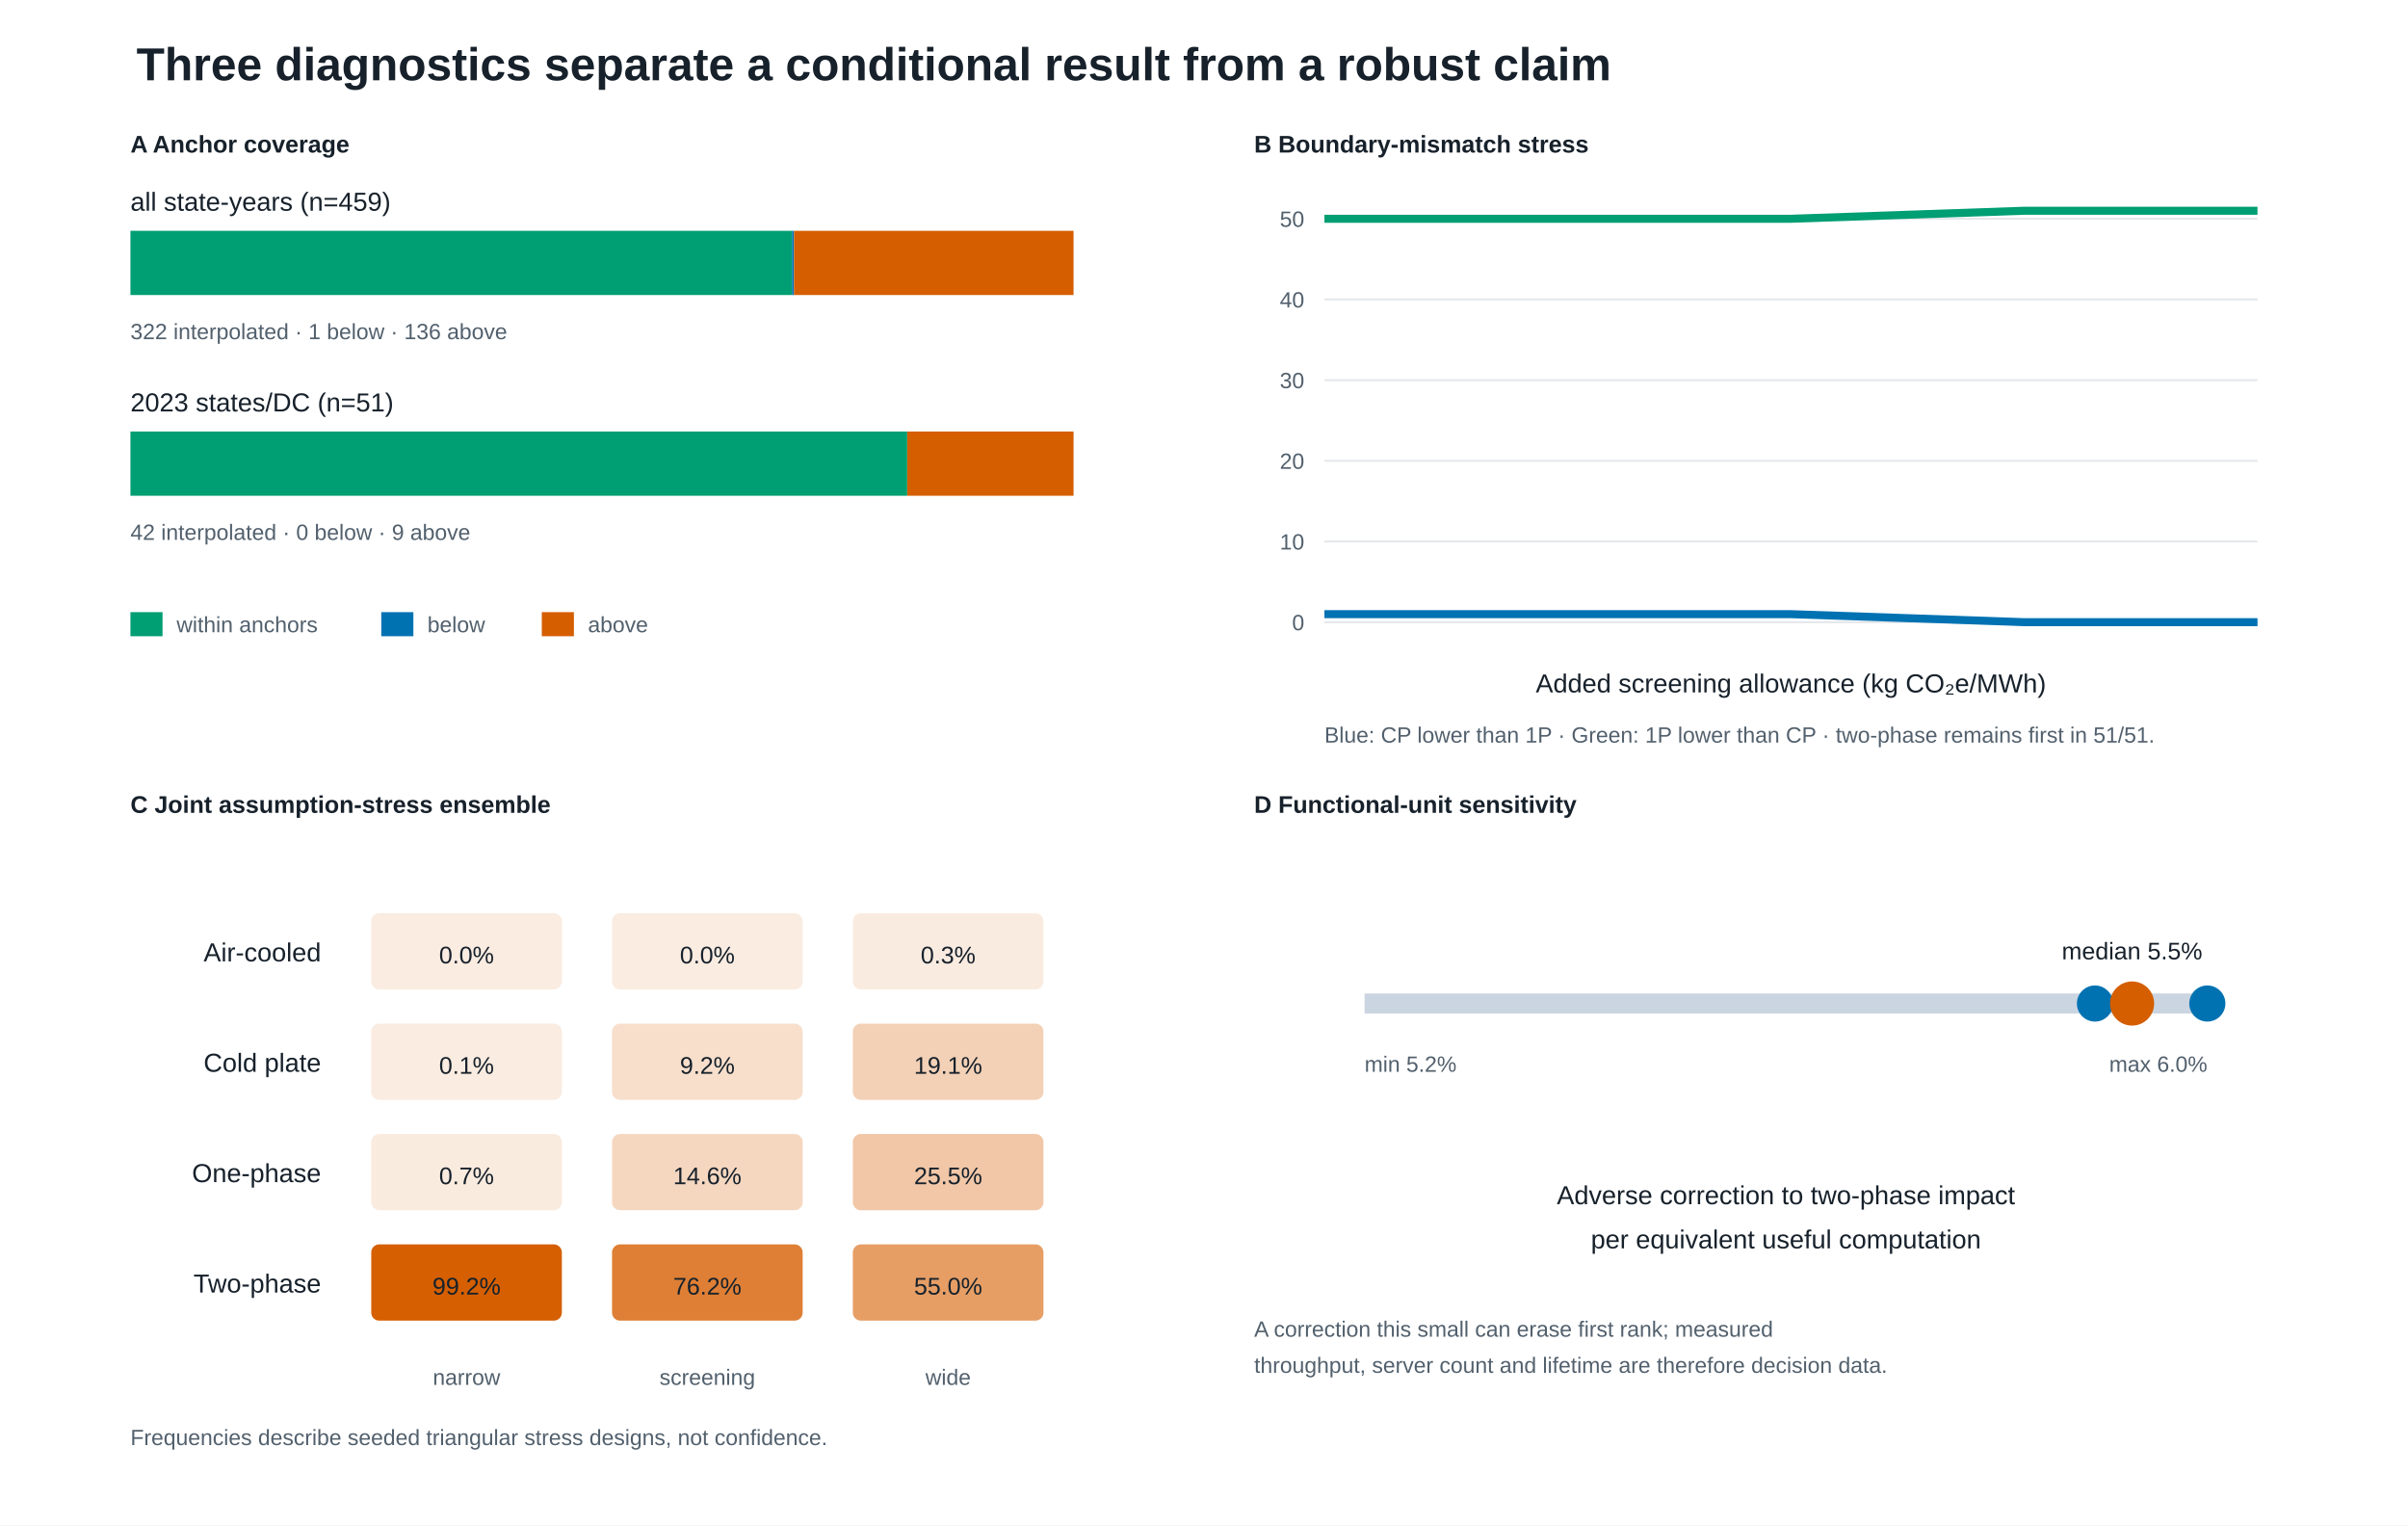
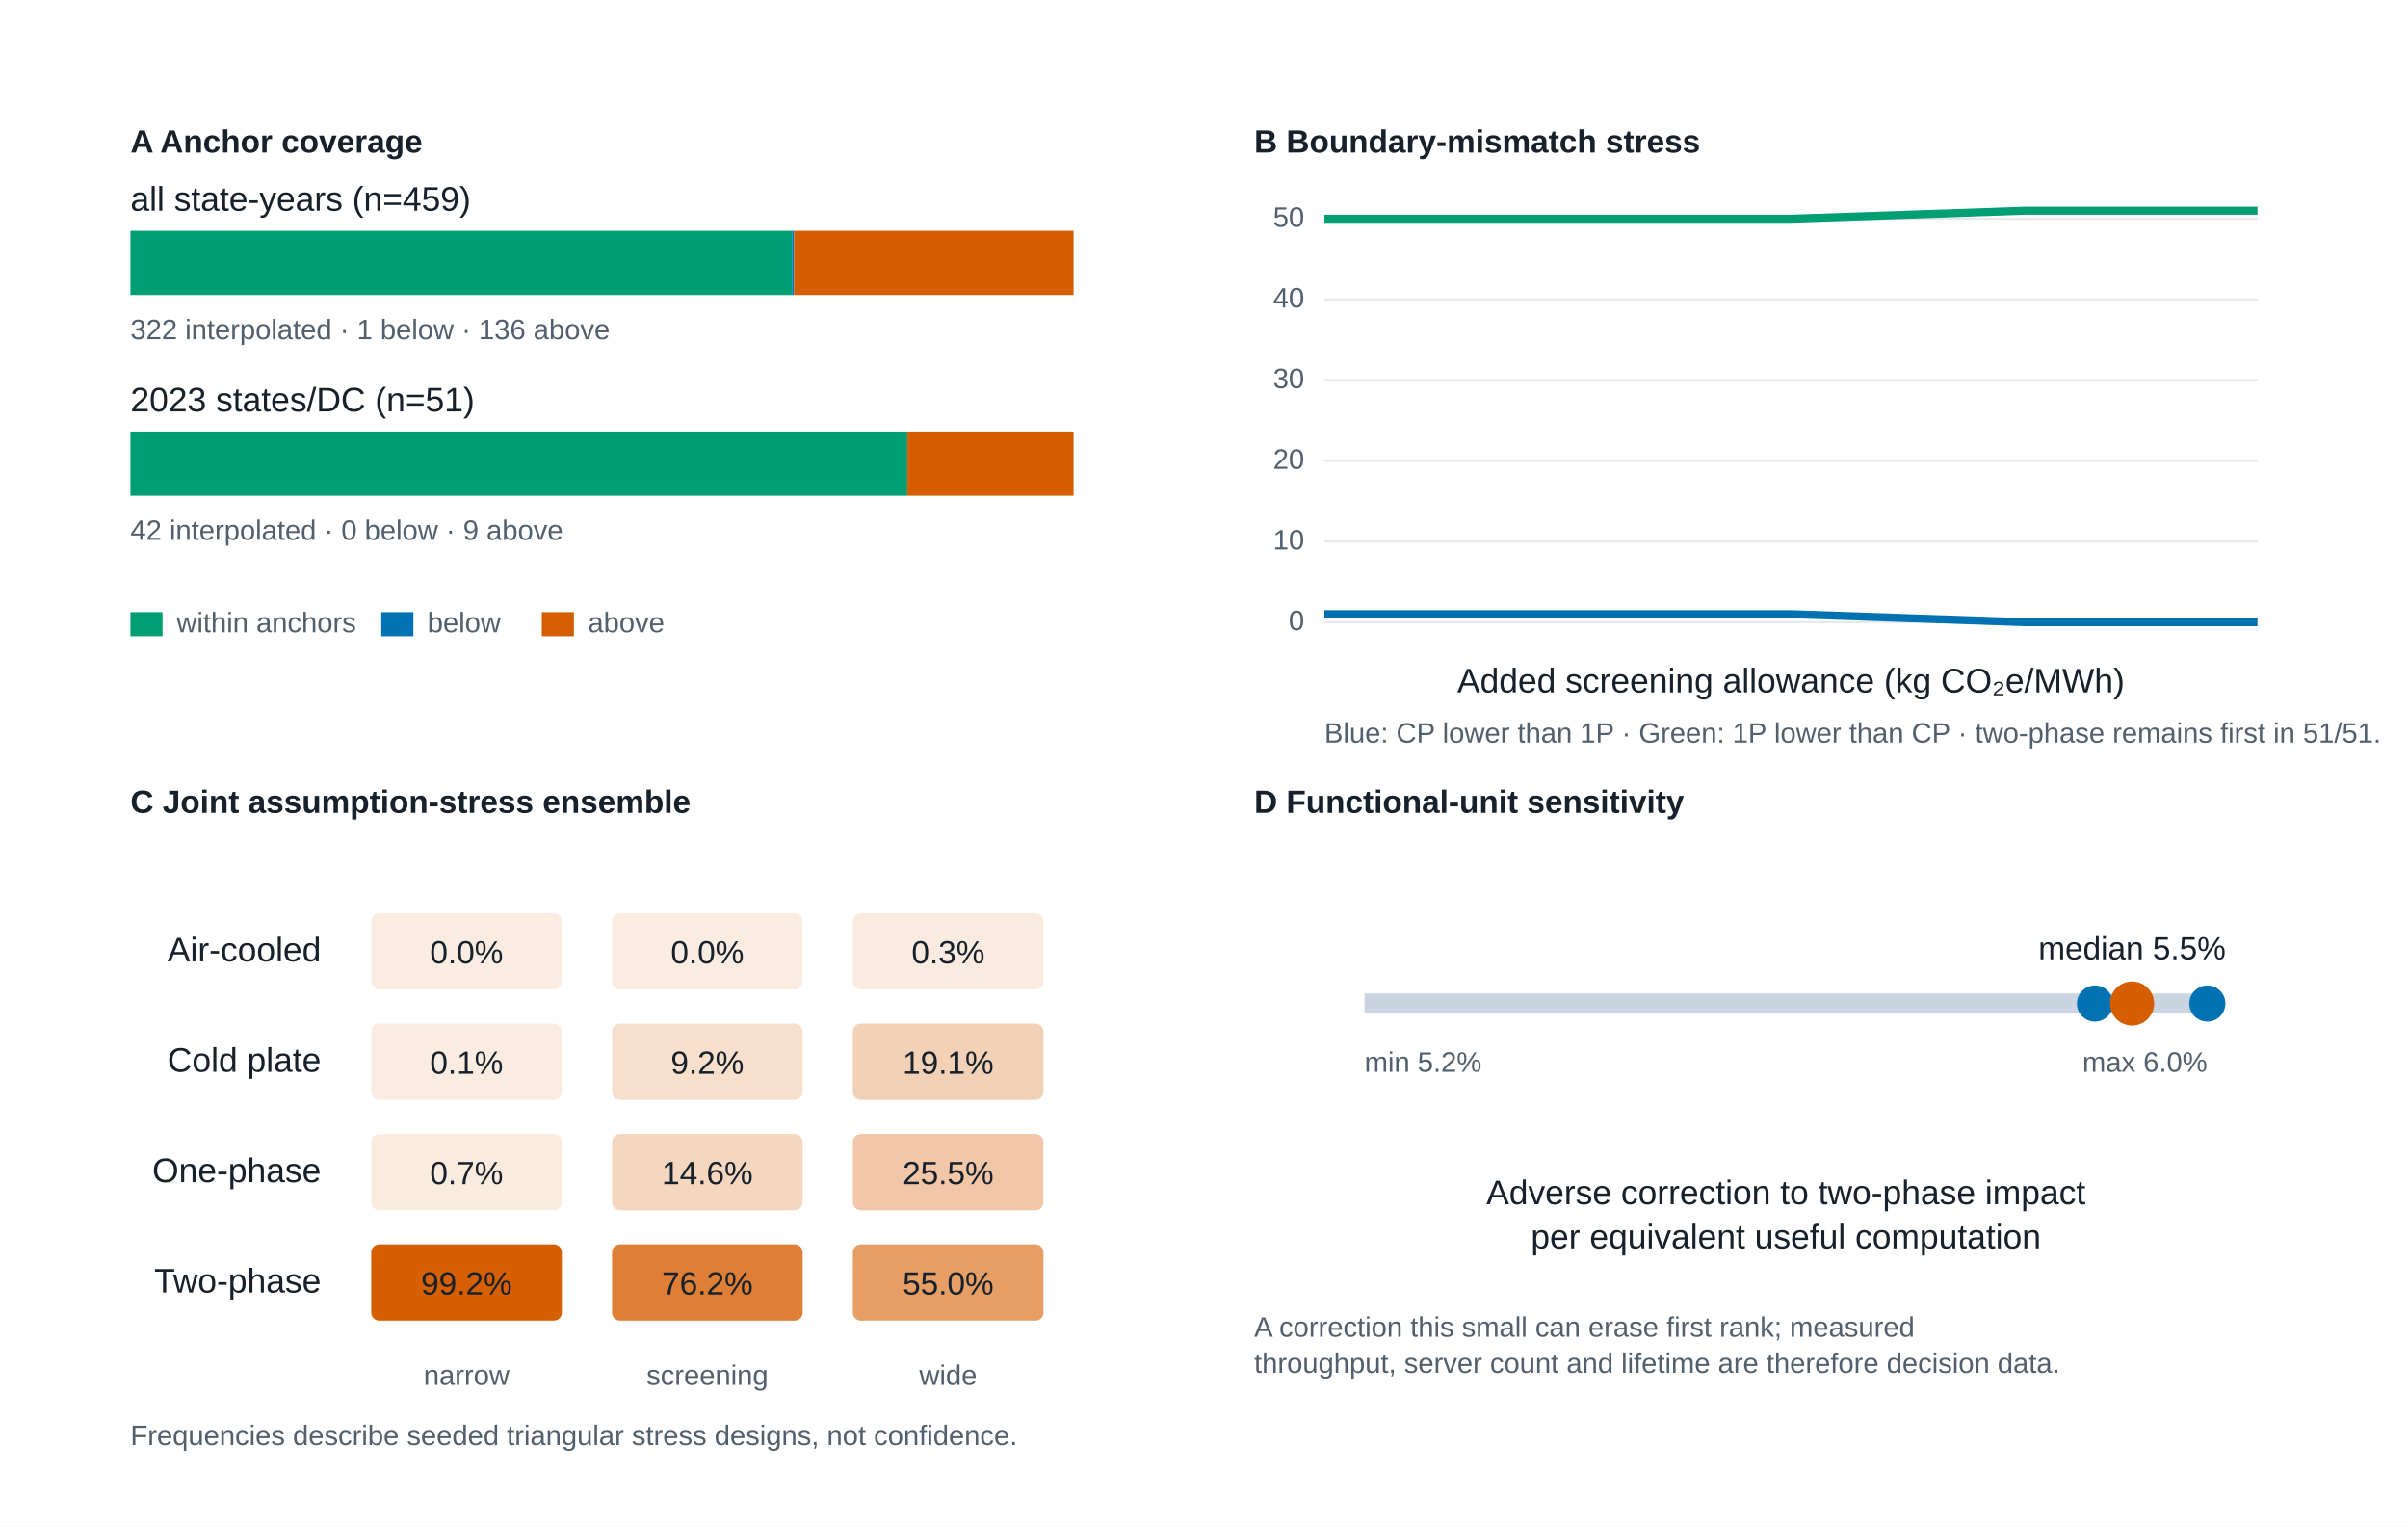
<svg xmlns="http://www.w3.org/2000/svg" width="1200" height="760" viewBox="0 0 1200 760" role="img" aria-label="Three diagnostics separate a conditional result from a robust claim">
-   <style>text{font-family:Arial,sans-serif;fill:#17212b}.title{font-size:23px;font-weight:700}.axis{font-size:13px}.label{font-size:12px}.note{font-size:11px;fill:#52606d}</style>
+   <style>text{font-family:Arial,sans-serif;fill:#17212b}.title{font-size:23px;font-weight:700}.axis{font-size:17px}.label{font-size:16px}.note{font-size:14px;fill:#52606d}</style>
  <rect width="100%" height="100%" fill="white" />
-   <text class="title" x="68" y="40">Three diagnostics separate a conditional result from a robust claim</text>
  <text class="label" x="65" y="76" style="font-weight:700">A  Anchor coverage</text>
  <text class="label" x="625" y="76" style="font-weight:700">B  Boundary-mismatch stress</text>
  <text class="label" x="65" y="405" style="font-weight:700">C  Joint assumption-stress ensemble</text>
  <text class="label" x="625" y="405" style="font-weight:700">D  Functional-unit sensitivity</text>
  <text class="axis" x="65" y="105">all state-years (n=459)</text>
  <rect x="65" y="115" width="329.7" height="32" fill="#009E73" />
  <rect x="394.7" y="115" width="1.0" height="32" fill="#0072B2" />
  <rect x="395.7" y="115" width="139.3" height="32" fill="#D55E00" />
  <text class="note" x="65" y="169">322 interpolated · 1 below · 136 above</text>
  <text class="axis" x="65" y="205">2023 states/DC (n=51)</text>
  <rect x="65" y="215" width="387.1" height="32" fill="#009E73" />
  <rect x="452.1" y="215" width="0.0" height="32" fill="#0072B2" />
  <rect x="452.1" y="215" width="82.9" height="32" fill="#D55E00" />
  <text class="note" x="65" y="269">42 interpolated · 0 below · 9 above</text>
  <rect x="65" y="305" width="16" height="12" fill="#009E73" />
  <text class="note" x="88" y="315">within anchors</text>
  <rect x="190" y="305" width="16" height="12" fill="#0072B2" />
  <text class="note" x="213" y="315">below</text>
  <rect x="270" y="305" width="16" height="12" fill="#D55E00" />
  <text class="note" x="293" y="315">above</text>
  <line x1="660" y1="310.0" x2="1125" y2="310.0" stroke="#E5E7EB" />
  <text class="note" x="650" y="314.0" text-anchor="end">0</text>
  <line x1="660" y1="269.8" x2="1125" y2="269.8" stroke="#E5E7EB" />
  <text class="note" x="650" y="273.8" text-anchor="end">10</text>
  <line x1="660" y1="229.6" x2="1125" y2="229.6" stroke="#E5E7EB" />
  <text class="note" x="650" y="233.6" text-anchor="end">20</text>
  <line x1="660" y1="189.4" x2="1125" y2="189.4" stroke="#E5E7EB" />
  <text class="note" x="650" y="193.4" text-anchor="end">30</text>
  <line x1="660" y1="149.2" x2="1125" y2="149.2" stroke="#E5E7EB" />
  <text class="note" x="650" y="153.2" text-anchor="end">40</text>
  <line x1="660" y1="109.0" x2="1125" y2="109.0" stroke="#E5E7EB" />
  <text class="note" x="650" y="113.0" text-anchor="end">50</text>
  <polyline points="660.0,306.0 776.2,306.0 892.5,306.0 1008.8,310.0 1125.0,310.0" fill="none" stroke="#0072B2" stroke-width="4" />
  <polyline points="660.0,109.0 776.2,109.0 892.5,109.0 1008.8,105.0 1125.0,105.0" fill="none" stroke="#009E73" stroke-width="4" />
  <text class="axis" x="892.5" y="345" text-anchor="middle">Added screening allowance (kg CO₂e/MWh)</text>
  <text class="note" x="660" y="370">Blue: CP lower than 1P · Green: 1P lower than CP · two-phase remains first in 51/51.</text>
  <text class="axis" x="160" y="479" text-anchor="end">Air-cooled</text>
  <rect x="185" y="455" width="95" height="38" rx="4" fill="#D55E00" opacity="0.120" />
  <text class="label" x="232.5" y="480" text-anchor="middle">0.0%</text>
  <rect x="305" y="455" width="95" height="38" rx="4" fill="#D55E00" opacity="0.120" />
  <text class="label" x="352.5" y="480" text-anchor="middle">0.0%</text>
  <rect x="425" y="455" width="95" height="38" rx="4" fill="#D55E00" opacity="0.123" />
  <text class="label" x="472.5" y="480" text-anchor="middle">0.3%</text>
  <text class="axis" x="160" y="534" text-anchor="end">Cold plate</text>
  <rect x="185" y="510" width="95" height="38" rx="4" fill="#D55E00" opacity="0.121" />
  <text class="label" x="232.5" y="535" text-anchor="middle">0.1%</text>
  <rect x="305" y="510" width="95" height="38" rx="4" fill="#D55E00" opacity="0.201" />
  <text class="label" x="352.5" y="535" text-anchor="middle">9.2%</text>
  <rect x="425" y="510" width="95" height="38" rx="4" fill="#D55E00" opacity="0.288" />
  <text class="label" x="472.5" y="535" text-anchor="middle">19.1%</text>
  <text class="axis" x="160" y="589" text-anchor="end">One-phase</text>
  <rect x="185" y="565" width="95" height="38" rx="4" fill="#D55E00" opacity="0.126" />
  <text class="label" x="232.5" y="590" text-anchor="middle">0.7%</text>
  <rect x="305" y="565" width="95" height="38" rx="4" fill="#D55E00" opacity="0.249" />
  <text class="label" x="352.5" y="590" text-anchor="middle">14.6%</text>
  <rect x="425" y="565" width="95" height="38" rx="4" fill="#D55E00" opacity="0.344" />
  <text class="label" x="472.5" y="590" text-anchor="middle">25.5%</text>
  <text class="axis" x="160" y="644" text-anchor="end">Two-phase</text>
  <rect x="185" y="620" width="95" height="38" rx="4" fill="#D55E00" opacity="0.993" />
  <text class="label" x="232.5" y="645" text-anchor="middle">99.2%</text>
  <rect x="305" y="620" width="95" height="38" rx="4" fill="#D55E00" opacity="0.790" />
  <text class="label" x="352.5" y="645" text-anchor="middle">76.2%</text>
  <rect x="425" y="620" width="95" height="38" rx="4" fill="#D55E00" opacity="0.604" />
  <text class="label" x="472.5" y="645" text-anchor="middle">55.0%</text>
  <text class="note" x="232.5" y="690" text-anchor="middle">narrow</text>
  <text class="note" x="352.5" y="690" text-anchor="middle">screening</text>
  <text class="note" x="472.5" y="690" text-anchor="middle">wide</text>
  <text class="note" x="65" y="720">Frequencies describe seeded triangular stress designs, not confidence.</text>
  <line x1="680" y1="500" x2="1100" y2="500" stroke="#CBD5E1" stroke-width="10" />
  <circle cx="1044.0" cy="500" r="9" fill="#0072B2" />
  <circle cx="1062.5" cy="500" r="11" fill="#D55E00" />
  <circle cx="1100.0" cy="500" r="9" fill="#0072B2" />
  <text class="note" x="680" y="534">min 5.2%</text>
  <text class="label" x="1062.5" y="478" text-anchor="middle">median 5.5%</text>
  <text class="note" x="1100" y="534" text-anchor="end">max 6.0%</text>
  <text class="axis" x="890" y="600" text-anchor="middle">Adverse correction to two-phase impact</text>
  <text class="axis" x="890" y="622" text-anchor="middle">per equivalent useful computation</text>
  <text class="note" x="625" y="666">A correction this small can erase first rank; measured</text>
  <text class="note" x="625" y="684">throughput, server count and lifetime are therefore decision data.</text>
</svg>
